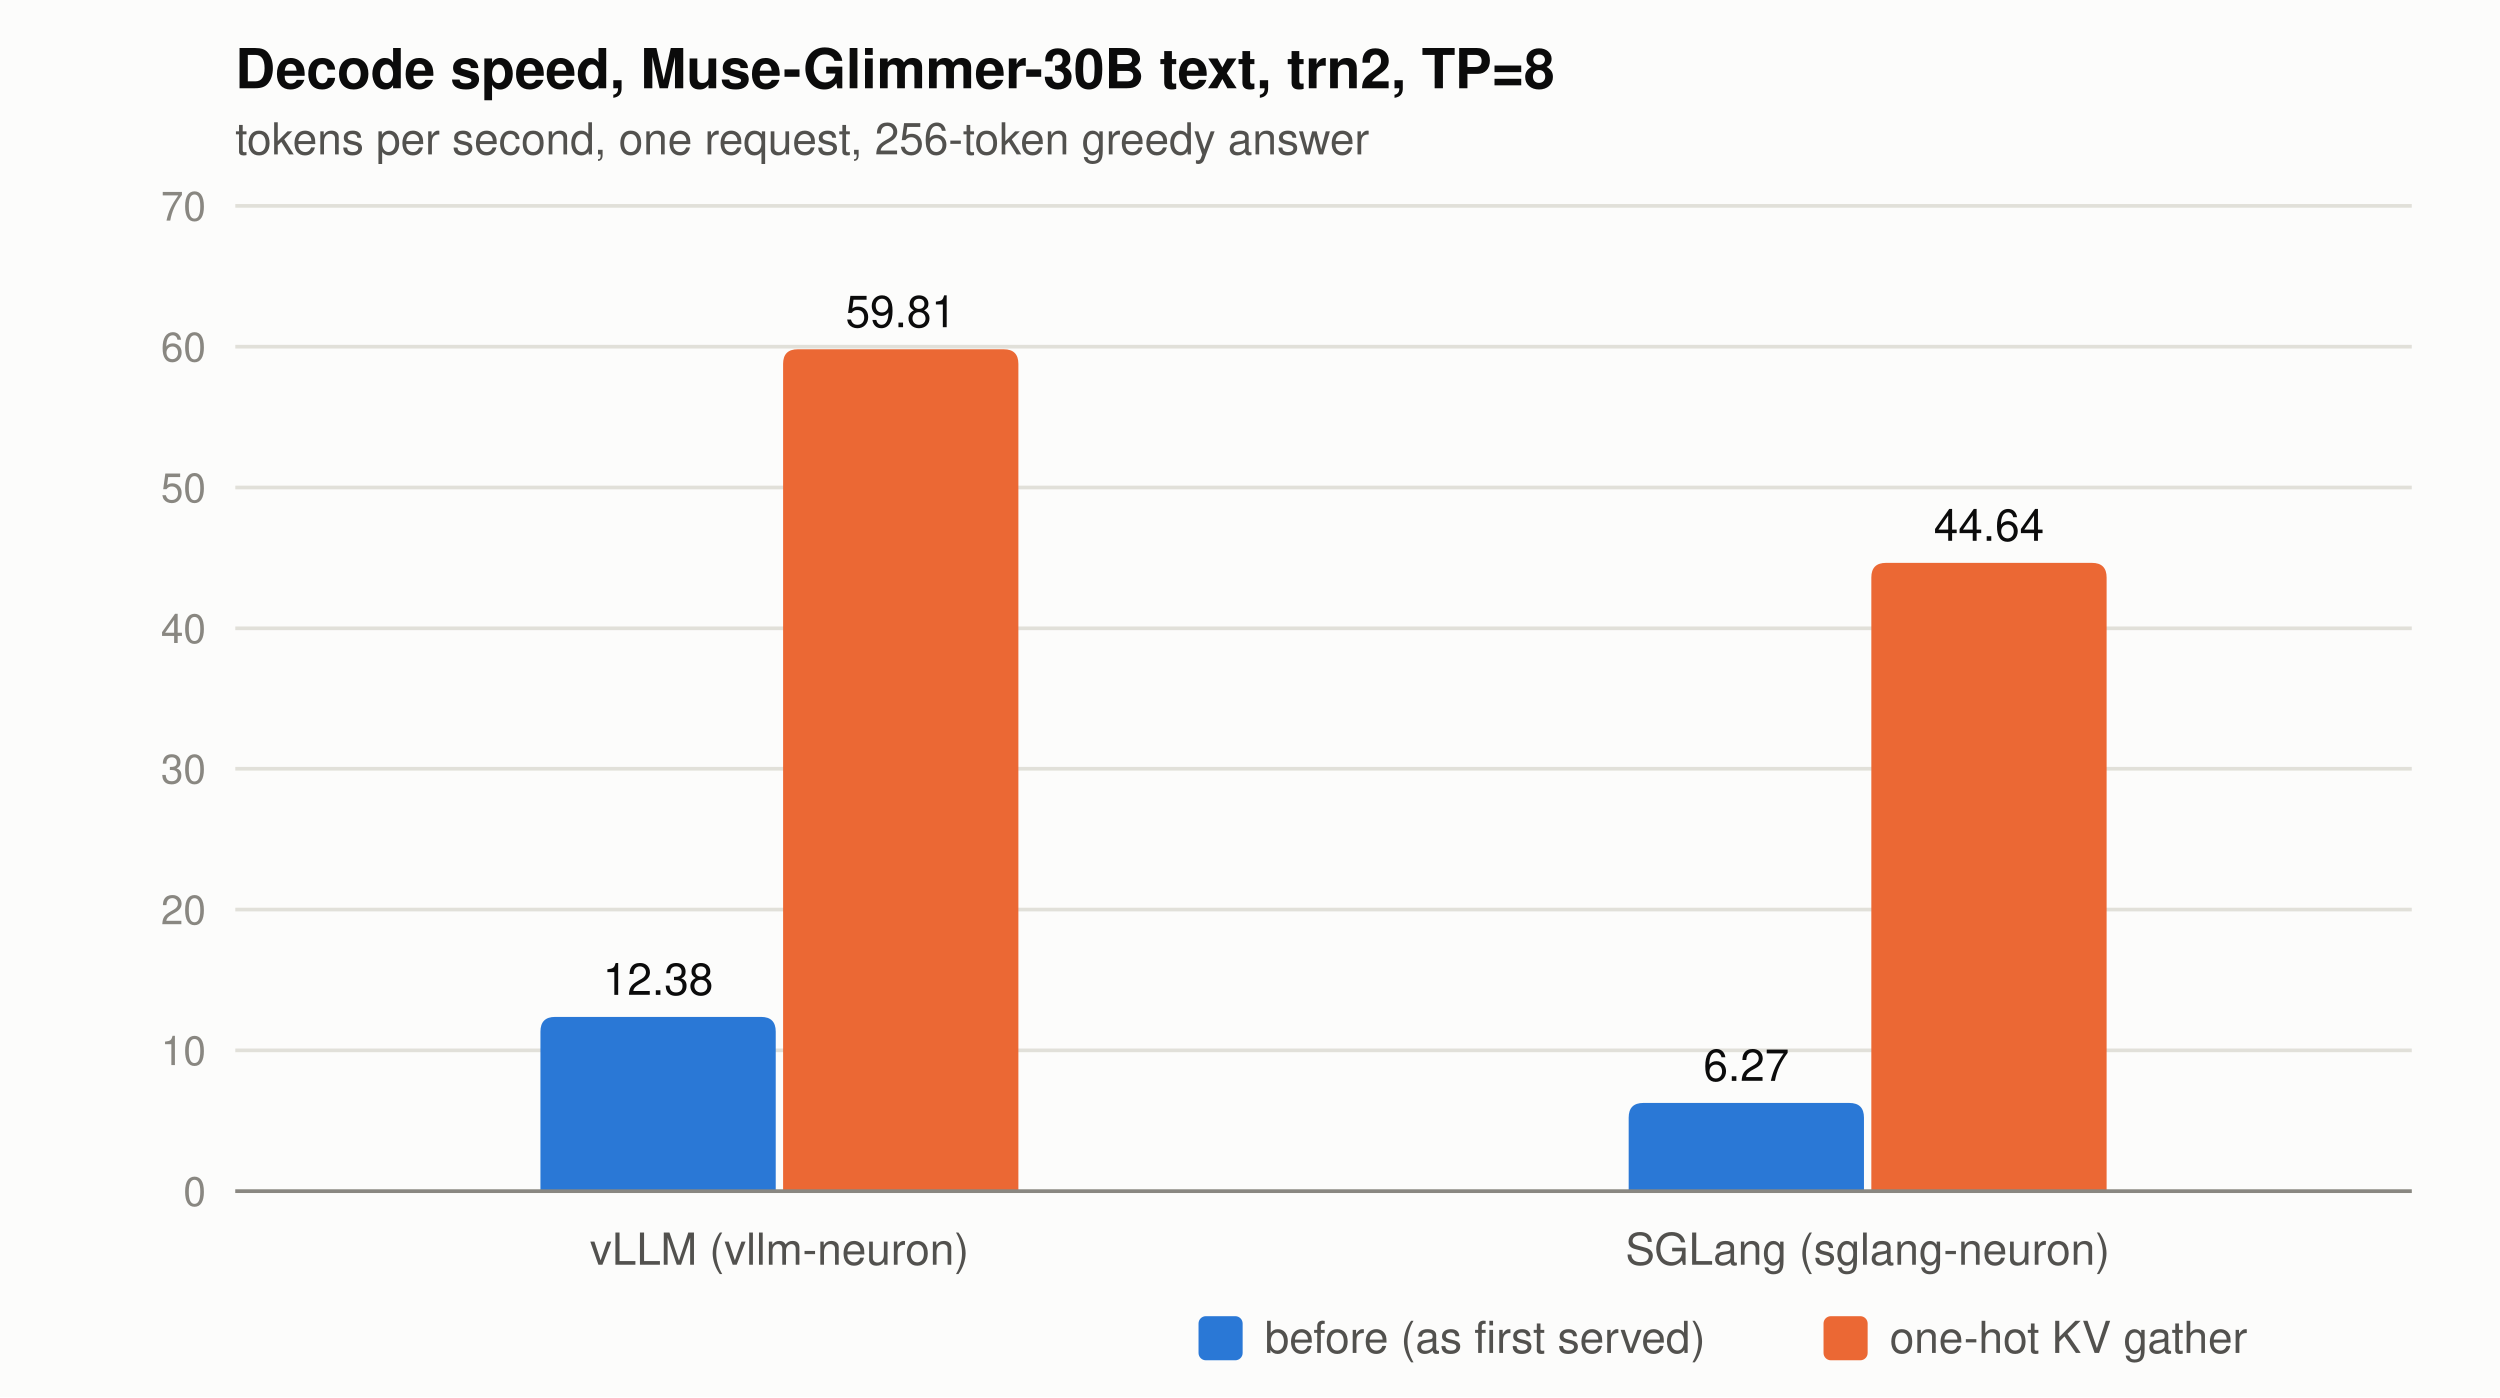
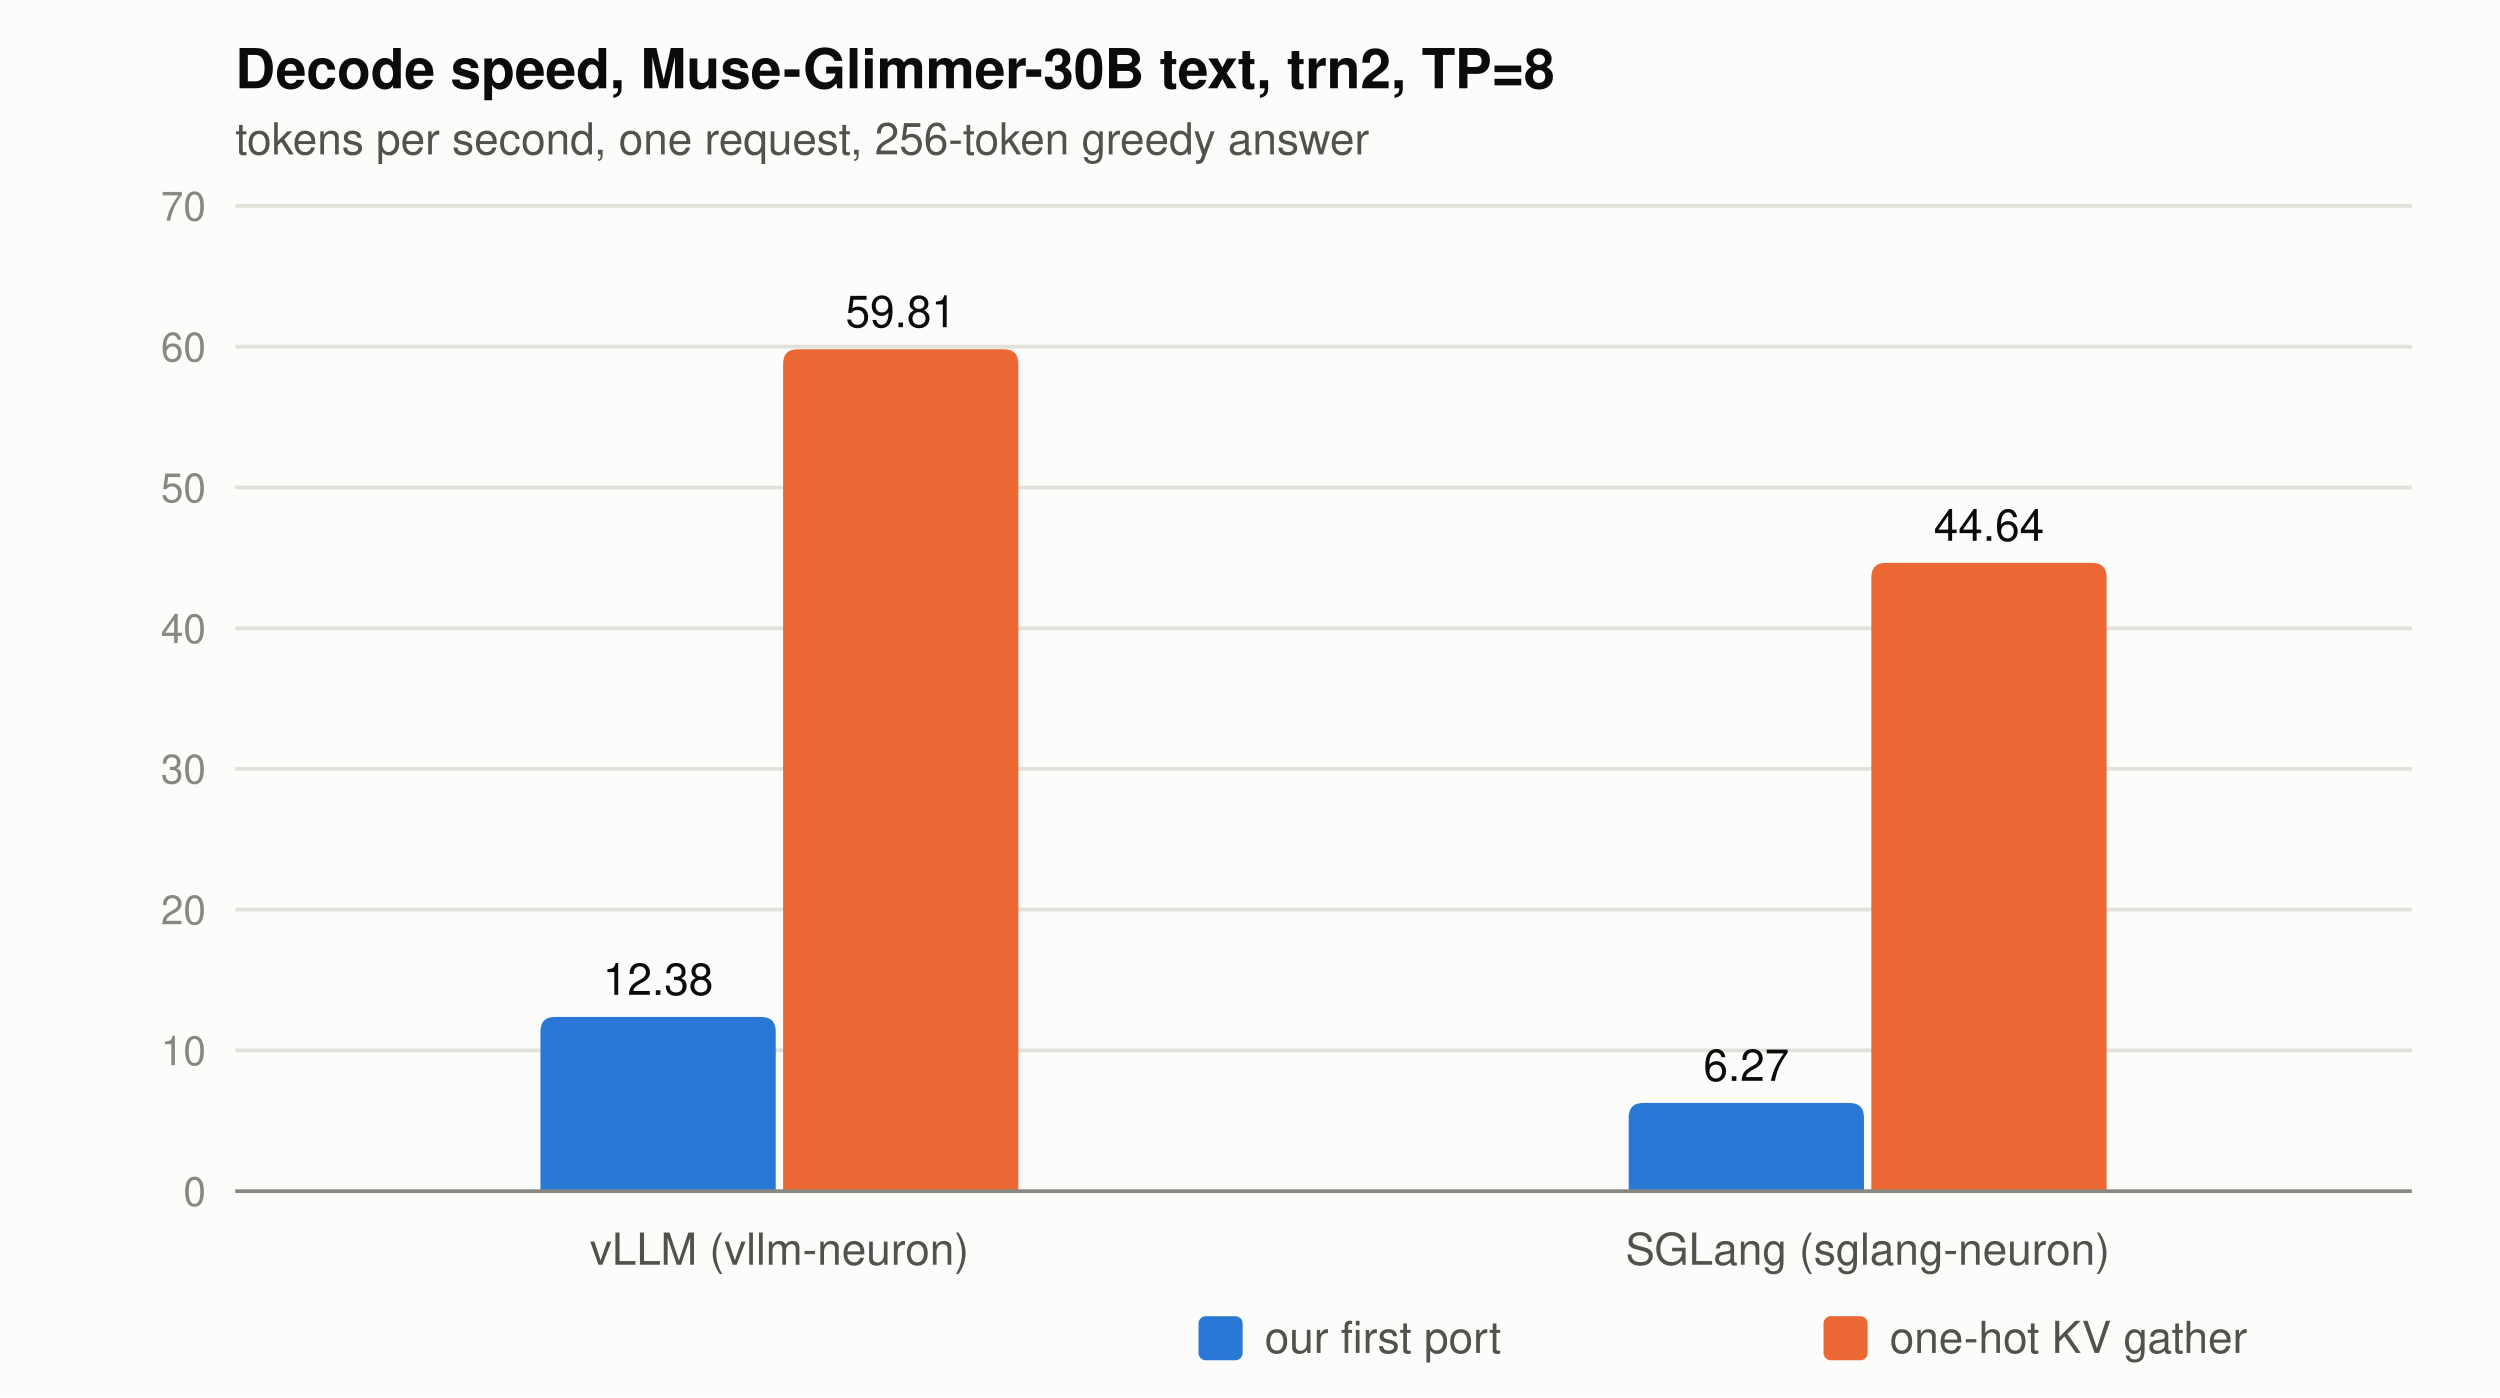
<svg xmlns="http://www.w3.org/2000/svg" width="680" height="380" viewBox="0 0 680 380" font-family="-apple-system,Segoe UI,Helvetica,Arial,sans-serif" role="img" aria-label="Decode tokens per second on trn2, TP=8: vLLM 12.38 before, 59.81 with the one-hot KV gather; SGLang 6.27 before, 44.64 with it.">
  <rect width="680" height="380" fill="#fcfcfb" />
  <text x="64" y="24" font-size="15" font-weight="600" fill="#0b0b0b">Decode speed, Muse-Glimmer-30B text, trn2, TP=8</text>
  <text x="64" y="42" font-size="12" fill="#52514e">tokens per second, one request, 256-token greedy answer</text>
  <line x1="64" x2="656" y1="324.0" y2="324.0" stroke="#e1e0d9" stroke-width="1" />
  <text x="56" y="328.0" font-size="11" fill="#898781" text-anchor="end">0</text>
  <line x1="64" x2="656" y1="285.7" y2="285.7" stroke="#e1e0d9" stroke-width="1" />
  <text x="56" y="289.7" font-size="11" fill="#898781" text-anchor="end">10</text>
  <line x1="64" x2="656" y1="247.4" y2="247.4" stroke="#e1e0d9" stroke-width="1" />
  <text x="56" y="251.4" font-size="11" fill="#898781" text-anchor="end">20</text>
  <line x1="64" x2="656" y1="209.1" y2="209.1" stroke="#e1e0d9" stroke-width="1" />
  <text x="56" y="213.1" font-size="11" fill="#898781" text-anchor="end">30</text>
  <line x1="64" x2="656" y1="170.9" y2="170.9" stroke="#e1e0d9" stroke-width="1" />
  <text x="56" y="174.9" font-size="11" fill="#898781" text-anchor="end">40</text>
  <line x1="64" x2="656" y1="132.6" y2="132.6" stroke="#e1e0d9" stroke-width="1" />
  <text x="56" y="136.6" font-size="11" fill="#898781" text-anchor="end">50</text>
  <line x1="64" x2="656" y1="94.3" y2="94.3" stroke="#e1e0d9" stroke-width="1" />
  <text x="56" y="98.3" font-size="11" fill="#898781" text-anchor="end">60</text>
  <line x1="64" x2="656" y1="56.0" y2="56.0" stroke="#e1e0d9" stroke-width="1" />
  <text x="56" y="60.0" font-size="11" fill="#898781" text-anchor="end">70</text>
  <path d="M147.0,324.0 V280.6 Q147.0,276.6 151.0,276.6 H207.0 Q211.0,276.6 211.0,280.6 V324.0 Z" fill="#2a78d6" />
  <text x="179.0" y="270.6" font-size="12" fill="#0b0b0b" text-anchor="middle">12.38</text>
  <path d="M213.0,324.0 V99.0 Q213.0,95.0 217.0,95.0 H273.0 Q277.0,95.0 277.0,99.0 V324.0 Z" fill="#eb6834" />
  <text x="245.0" y="89.0" font-size="12" fill="#0b0b0b" text-anchor="middle">59.81</text>
  <text x="212.0" y="344.0" font-size="12" fill="#52514e" text-anchor="middle">vLLM (vllm-neuron)</text>
  <path d="M443.0,324.0 V304.0 Q443.0,300.0 447.0,300.0 H503.0 Q507.0,300.0 507.0,304.0 V324.0 Z" fill="#2a78d6" />
  <text x="475.0" y="294.0" font-size="12" fill="#0b0b0b" text-anchor="middle">6.27</text>
  <path d="M509.0,324.0 V157.1 Q509.0,153.1 513.0,153.1 H569.0 Q573.0,153.1 573.0,157.1 V324.0 Z" fill="#eb6834" />
  <text x="541.0" y="147.1" font-size="12" fill="#0b0b0b" text-anchor="middle">44.64</text>
  <text x="508.0" y="344.0" font-size="12" fill="#52514e" text-anchor="middle">SGLang (sglang-neuron)</text>
  <line x1="64" x2="656" y1="324.0" y2="324.0" stroke="#898781" stroke-width="1" />
  <rect x="326" y="358" width="12" height="12" rx="2" fill="#2a78d6" />
-   <text x="344" y="368" font-size="12" fill="#52514e">before (as first served)</text>
+   <text x="344" y="368" font-size="12" fill="#52514e">our first port</text>
  <rect x="496" y="358" width="12" height="12" rx="2" fill="#eb6834" />
  <text x="514" y="368" font-size="12" fill="#52514e">one-hot KV gather</text>
</svg>
